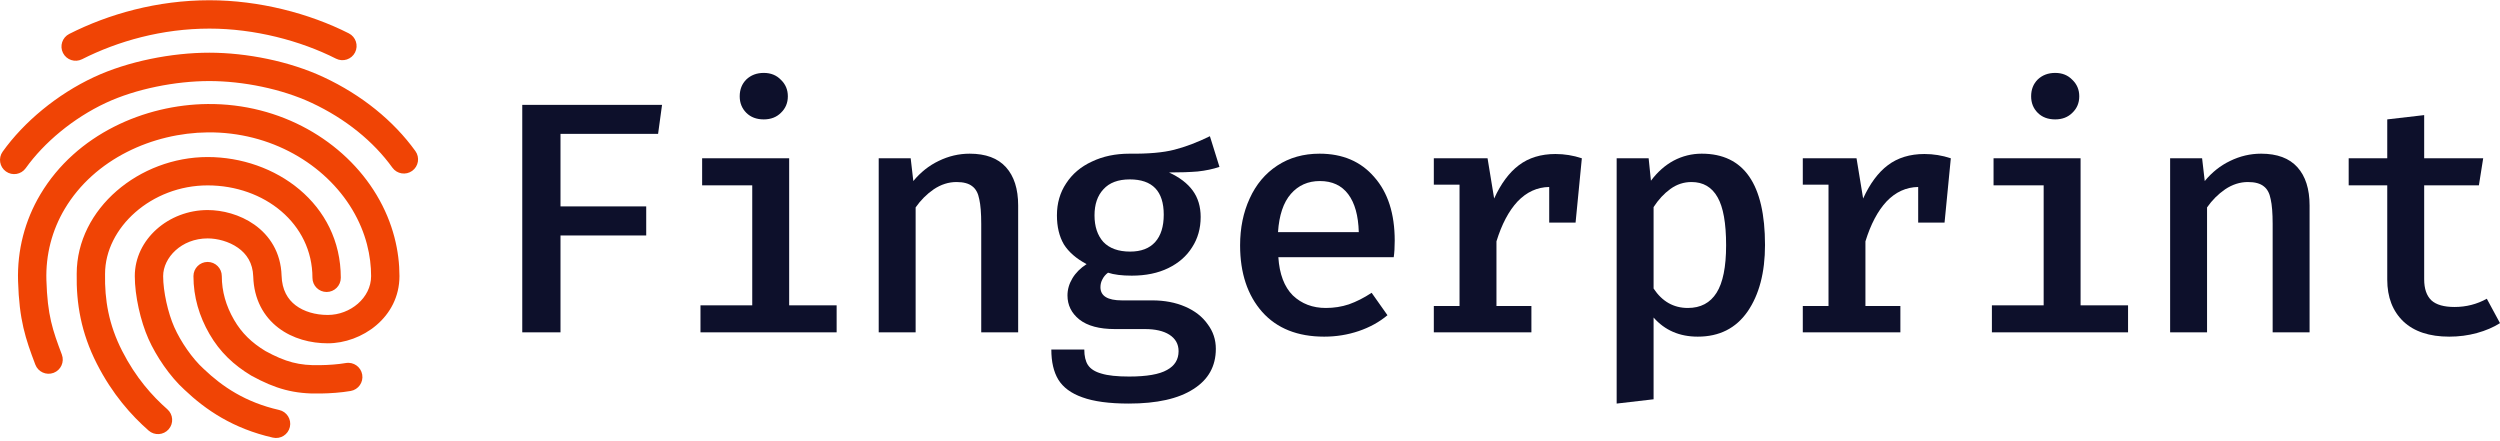
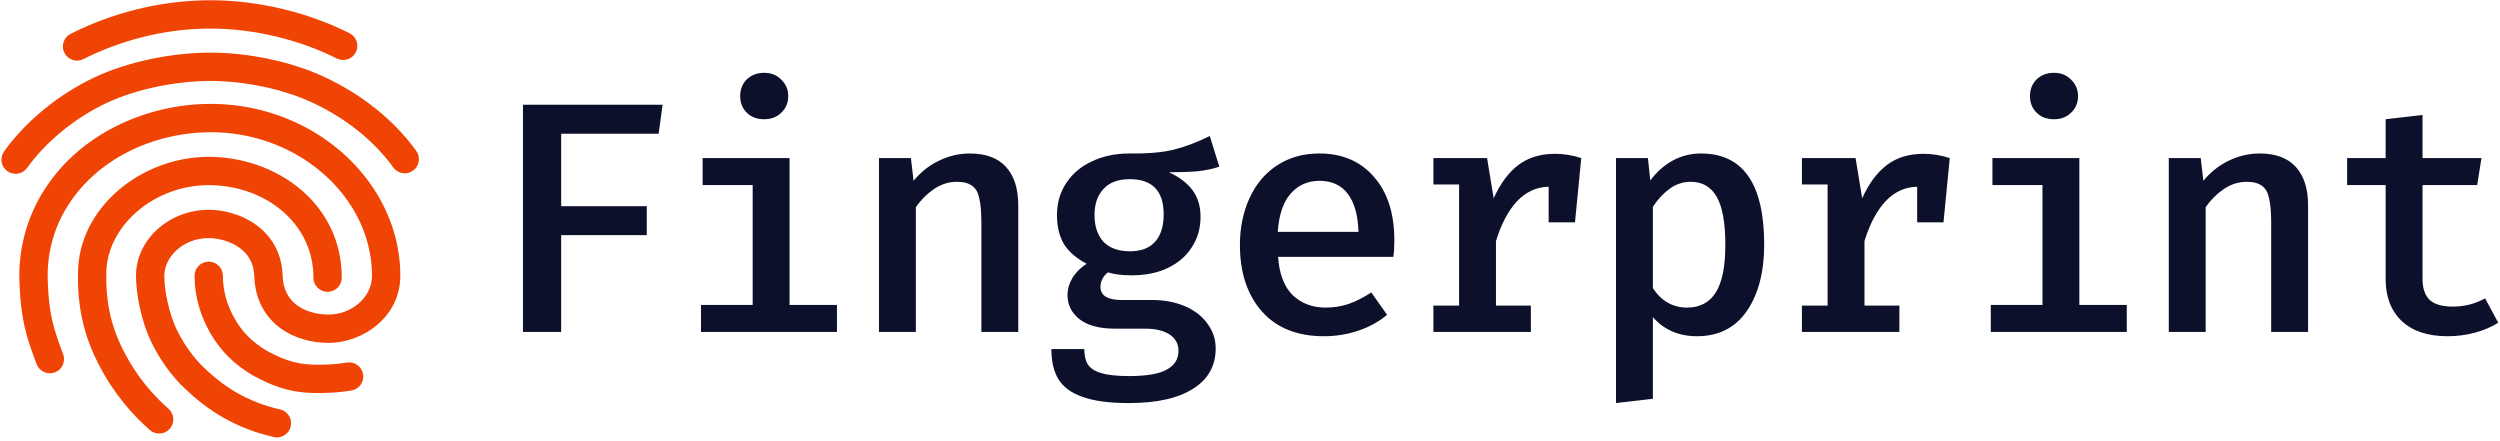
- <svg xmlns="http://www.w3.org/2000/svg" width="800" height="141" viewBox="0 0 800 141" fill="none">
-   <path fill-rule="evenodd" clip-rule="evenodd" d="M22.16 10.855C34.779 4.469 50.317 0.079 67.027 0.079C82.883 0.079 98.964 4.268 111.623 10.674C113.859 11.806 114.754 14.536 113.622 16.771C112.491 19.007 109.761 19.902 107.526 18.77C96.084 12.98 81.401 9.153 67.027 9.153C51.883 9.153 37.74 13.14 26.258 18.951C24.022 20.082 21.293 19.187 20.161 16.952C19.03 14.716 19.925 11.986 22.16 10.855ZM30.051 24.689C41.002 19.576 55.069 16.863 66.975 16.863C78.9 16.863 92.616 19.583 103.553 24.689C115.73 30.373 125.931 38.629 132.928 48.347C134.392 50.381 133.931 53.216 131.897 54.68C129.864 56.144 127.029 55.683 125.564 53.649C119.567 45.319 110.638 38.01 99.714 32.911C90.108 28.426 77.722 25.937 66.975 25.937C56.209 25.937 43.48 28.433 33.889 32.911C23.436 37.79 14.069 45.641 8.229 53.816C6.773 55.855 3.939 56.327 1.9 54.87C-0.139 53.414 -0.611 50.58 0.846 48.541C7.639 39.032 18.254 30.195 30.051 24.689ZM66.397 33.287C89.766 33.062 110.157 45.096 120.506 62.384C125.938 71.458 127.828 80.581 127.828 88.357C127.828 101.599 115.737 109.858 104.882 109.858C99.445 109.858 93.669 108.404 89.092 104.914C84.375 101.317 81.257 95.79 81.036 88.494C80.904 84.125 78.905 81.231 76.163 79.293C73.269 77.249 69.525 76.29 66.441 76.29C58.05 76.29 52.208 82.463 52.208 88.357C52.208 93.271 53.751 100.171 55.786 104.738C57.848 109.367 61.548 114.757 65.153 118.02L65.197 118.059L65.239 118.099C71.141 123.722 78.522 128.731 89.345 131.196C91.788 131.753 93.318 134.184 92.761 136.627C92.205 139.07 89.773 140.6 87.33 140.043C74.599 137.144 65.821 131.176 59.021 124.708C54.349 120.465 49.979 114.002 47.497 108.431C44.98 102.781 43.134 94.628 43.134 88.357C43.134 76.564 53.975 67.216 66.441 67.216C71.117 67.216 76.757 68.603 81.399 71.883C86.191 75.269 89.877 80.677 90.106 88.219C90.246 92.834 92.092 95.79 94.594 97.698C97.235 99.712 100.934 100.785 104.882 100.785C112.087 100.785 118.754 95.328 118.754 88.357C118.754 82.055 117.227 74.574 112.72 67.044C104.072 52.597 86.721 42.166 66.484 42.36C48.924 42.529 30.251 50.822 20.708 66.854C16.64 73.688 14.6 81.498 14.847 89.663C15.188 100.901 16.826 105.617 19.791 113.464C20.676 115.808 19.494 118.426 17.15 119.311C14.806 120.197 12.188 119.015 11.302 116.671C8.13 108.275 6.159 102.523 5.778 89.938C5.478 80.056 7.955 70.54 12.911 62.213C24.424 42.872 46.418 33.479 66.397 33.287ZM24.545 87.592C24.572 66.675 44.702 50.251 66.441 50.251C88.059 50.251 109.058 65.137 109.058 88.898C109.058 91.404 107.027 93.435 104.521 93.435C102.015 93.435 99.984 91.404 99.984 88.898C99.984 71.51 84.527 59.325 66.441 59.325C48.489 59.325 33.619 72.838 33.619 87.635V87.676L33.618 87.718C33.467 95.975 34.782 103.854 39.08 112.285C43.465 120.887 48.737 126.73 53.556 130.973C55.437 132.628 55.62 135.495 53.964 137.376C52.309 139.257 49.442 139.439 47.561 137.784C42.052 132.934 35.995 126.212 30.996 116.406C25.916 106.442 24.377 97.055 24.545 87.592ZM66.441 83.82C68.946 83.82 70.978 85.851 70.978 88.357C70.978 93.256 72.322 97.899 74.881 102.33C77.344 106.594 80.549 109.67 84.946 112.336C91.345 115.826 95.738 117.019 102.42 116.848L102.451 116.848L102.482 116.847C105.121 116.816 108.217 116.598 110.659 116.172C113.128 115.741 115.478 117.394 115.908 119.862C116.339 122.33 114.687 124.68 112.218 125.111C109.162 125.644 105.568 125.884 102.621 125.92C94.094 126.133 88.128 124.42 80.506 120.25L80.422 120.204L80.341 120.155C74.792 116.808 70.379 112.678 67.024 106.869C63.75 101.201 61.904 95.008 61.904 88.357C61.904 85.851 63.935 83.82 66.441 83.82Z" fill="#F04405" />
-   <path d="M179.36 66.056H206.789V75.34H179.36V106.356H167.122V33.564H211.852L210.587 42.847H179.36V66.056Z" fill="#0D102B" />
-   <path d="M244.409 23.331C246.66 23.331 248.489 24.069 249.895 25.546C251.372 26.953 252.111 28.711 252.111 30.821C252.111 32.931 251.372 34.689 249.895 36.096C248.489 37.502 246.66 38.206 244.409 38.206C242.089 38.206 240.225 37.502 238.818 36.096C237.412 34.689 236.708 32.931 236.708 30.821C236.708 28.641 237.412 26.847 238.818 25.441C240.295 24.034 242.159 23.331 244.409 23.331ZM252.533 97.705H267.724V106.356H224.154V97.705H240.717V59.305H224.682V50.654H252.533V97.705Z" fill="#0D102B" />
-   <path d="M281.186 50.654H291.419L292.263 57.933C294.584 55.12 297.292 52.975 300.386 51.498C303.551 49.951 306.857 49.177 310.303 49.177C315.437 49.177 319.305 50.619 321.907 53.502C324.51 56.386 325.811 60.465 325.811 65.74V106.356H313.995V71.648C313.995 68.201 313.784 65.564 313.362 63.736C313.011 61.837 312.272 60.465 311.147 59.621C310.022 58.707 308.334 58.25 306.083 58.25C303.551 58.25 301.125 59.023 298.804 60.571C296.553 62.118 294.619 64.052 293.002 66.373V106.356H281.186V50.654Z" fill="#0D102B" />
-   <path d="M390.227 53.397C388.188 54.1 385.867 54.593 383.265 54.874C380.733 55.085 377.673 55.19 374.086 55.19C377.462 56.738 379.994 58.672 381.682 60.993C383.37 63.313 384.214 66.127 384.214 69.432C384.214 73.089 383.3 76.325 381.471 79.138C379.713 81.951 377.181 84.166 373.875 85.784C370.57 87.402 366.667 88.21 362.165 88.21C359.001 88.21 356.469 87.894 354.57 87.261C353.796 87.824 353.198 88.527 352.776 89.371C352.354 90.144 352.143 90.989 352.143 91.903C352.143 94.716 354.429 96.123 359.001 96.123H368.706C372.645 96.123 376.161 96.791 379.256 98.127C382.35 99.463 384.741 101.327 386.429 103.718C388.188 106.039 389.067 108.677 389.067 111.63C389.067 117.187 386.676 121.477 381.893 124.501C377.111 127.595 370.218 129.143 361.216 129.143C354.957 129.143 349.998 128.475 346.341 127.138C342.754 125.872 340.187 123.973 338.64 121.442C337.163 118.98 336.425 115.78 336.425 111.841H346.974C346.974 113.951 347.361 115.604 348.135 116.8C348.979 118.066 350.42 118.98 352.46 119.543C354.499 120.176 357.453 120.492 361.321 120.492C366.948 120.492 370.992 119.789 373.453 118.382C375.915 117.046 377.146 115.041 377.146 112.369C377.146 110.118 376.161 108.36 374.192 107.094C372.293 105.899 369.691 105.301 366.385 105.301H356.785C351.792 105.301 347.994 104.281 345.392 102.241C342.86 100.202 341.594 97.635 341.594 94.54C341.594 92.641 342.121 90.813 343.176 89.054C344.231 87.296 345.743 85.784 347.713 84.518C344.407 82.76 341.981 80.65 340.433 78.188C338.956 75.656 338.218 72.562 338.218 68.905C338.218 65.037 339.203 61.626 341.172 58.672C343.141 55.648 345.884 53.327 349.4 51.709C352.917 50.021 356.926 49.177 361.427 49.177C367.475 49.247 372.258 48.825 375.774 47.911C379.361 46.997 383.159 45.555 387.168 43.586L390.227 53.397ZM361.532 57.406C357.805 57.406 354.992 58.461 353.093 60.571C351.194 62.61 350.244 65.388 350.244 68.905C350.244 72.492 351.194 75.34 353.093 77.45C355.062 79.49 357.91 80.509 361.638 80.509C365.154 80.509 367.827 79.49 369.656 77.45C371.484 75.41 372.399 72.492 372.399 68.694C372.399 61.168 368.776 57.406 361.532 57.406Z" fill="#0D102B" />
-   <path d="M409.07 82.303C409.421 87.718 410.969 91.797 413.712 94.54C416.525 97.213 420.041 98.549 424.261 98.549C426.863 98.549 429.325 98.162 431.646 97.388C434.037 96.545 436.463 95.314 438.925 93.696L443.989 100.87C441.387 103.05 438.327 104.738 434.811 105.934C431.294 107.129 427.602 107.727 423.734 107.727C415.224 107.727 408.613 105.09 403.9 99.815C399.188 94.47 396.832 87.367 396.832 78.505C396.832 72.949 397.852 67.955 399.892 63.525C401.931 59.023 404.885 55.507 408.753 52.975C412.621 50.443 417.123 49.177 422.257 49.177C429.641 49.177 435.479 51.674 439.769 56.667C444.129 61.59 446.31 68.377 446.31 77.028C446.31 79.138 446.204 80.896 445.993 82.303H409.07ZM422.362 57.933C418.564 57.933 415.47 59.305 413.079 62.047C410.687 64.79 409.316 68.87 408.964 74.285H434.811C434.67 69.01 433.545 64.966 431.435 62.153C429.325 59.34 426.301 57.933 422.362 57.933Z" fill="#0D102B" />
-   <path d="M497.75 49.283C500.634 49.283 503.447 49.74 506.19 50.654L504.185 71.226H495.746V59.832C491.878 59.903 488.502 61.45 485.618 64.474C482.805 67.498 480.554 71.753 478.867 77.239V97.916H490.049V106.356H458.822V97.916H467.051V59.094H458.822V50.654H476.018L478.128 63.525C480.308 58.742 482.946 55.19 486.04 52.869C489.205 50.478 493.108 49.283 497.75 49.283Z" fill="#0D102B" />
-   <path d="M544.549 49.177C558.052 49.177 564.804 58.918 564.804 78.399C564.804 87.191 562.94 94.294 559.213 99.709C555.485 105.055 550.175 107.727 543.283 107.727C537.446 107.727 532.734 105.688 529.147 101.608V127.771L517.331 129.143V50.654H527.564L528.303 57.828C530.413 55.014 532.839 52.869 535.582 51.392C538.395 49.916 541.384 49.177 544.549 49.177ZM541.279 58.25C538.817 58.25 536.567 58.988 534.527 60.465C532.487 61.942 530.694 63.876 529.147 66.267V92.325C531.89 96.474 535.547 98.549 540.118 98.549C544.197 98.549 547.257 96.931 549.296 93.696C551.336 90.461 552.356 85.397 552.356 78.505C552.356 71.401 551.441 66.267 549.613 63.102C547.784 59.867 545.006 58.25 541.279 58.25Z" fill="#0D102B" />
-   <path d="M615.823 49.283C618.706 49.283 621.52 49.74 624.262 50.654L622.258 71.226H613.818V59.832C609.95 59.903 606.574 61.45 603.691 64.474C600.878 67.498 598.627 71.753 596.939 77.239V97.916H608.122V106.356H576.895V97.916H585.124V59.094H576.895V50.654H594.091L596.201 63.525C598.381 58.742 601.018 55.19 604.113 52.869C607.278 50.478 611.181 49.283 615.823 49.283Z" fill="#0D102B" />
-   <path d="M657.663 23.331C659.914 23.331 661.742 24.069 663.149 25.546C664.626 26.953 665.364 28.711 665.364 30.821C665.364 32.931 664.626 34.689 663.149 36.096C661.742 37.502 659.914 38.206 657.663 38.206C655.342 38.206 653.479 37.502 652.072 36.096C650.665 34.689 649.962 32.931 649.962 30.821C649.962 28.641 650.665 26.847 652.072 25.441C653.549 24.034 655.413 23.331 657.663 23.331ZM665.786 97.705H680.978V106.356H637.408V97.705H653.971V59.305H637.936V50.654H665.786V97.705Z" fill="#0D102B" />
-   <path d="M694.44 50.654H704.673L705.517 57.933C707.838 55.12 710.546 52.975 713.64 51.498C716.805 49.951 720.111 49.177 723.557 49.177C728.691 49.177 732.559 50.619 735.161 53.502C737.764 56.386 739.065 60.465 739.065 65.74V106.356H727.249V71.648C727.249 68.201 727.038 65.564 726.616 63.736C726.264 61.837 725.526 60.465 724.401 59.621C723.275 58.707 721.588 58.25 719.337 58.25C716.805 58.25 714.379 59.023 712.058 60.571C709.807 62.118 707.873 64.052 706.256 66.373V106.356H694.44V50.654Z" fill="#0D102B" />
-   <path d="M800 103.402C797.89 104.738 795.428 105.793 792.615 106.567C789.802 107.34 786.848 107.727 783.754 107.727C777.424 107.727 772.536 106.109 769.09 102.874C765.643 99.569 763.92 95.103 763.92 89.476V59.305H751.577V50.654H763.92V38.206L775.736 36.834V50.654H794.62L793.248 59.305H775.736V89.371C775.736 92.395 776.509 94.646 778.057 96.123C779.604 97.529 782.066 98.233 785.441 98.233C789.169 98.233 792.615 97.353 795.78 95.595L800 103.402Z" fill="#0D102B" />
+ <svg xmlns="http://www.w3.org/2000/svg" fill="none" height="141" width="801">
+   <path clip-rule="evenodd" d="M22.6 10.855C35.219 4.469 50.757.079 67.467.079c15.855 0 31.937 4.189 44.596 10.595a4.538 4.538 0 0 1-4.098 8.097C96.523 12.98 81.84 9.153 67.466 9.153c-15.143 0-29.287 3.987-40.769 9.798a4.537 4.537 0 0 1-4.097-8.096zm7.89 13.834c10.952-5.113 25.019-7.826 36.924-7.826 11.925 0 25.642 2.72 36.578 7.826 12.177 5.684 22.379 13.94 29.376 23.658a4.537 4.537 0 0 1-7.364 5.302c-5.997-8.33-14.926-15.64-25.85-20.738-9.607-4.485-21.993-6.974-32.74-6.974-10.765 0-23.494 2.496-33.086 6.974-10.453 4.879-19.82 12.73-25.66 20.905a4.537 4.537 0 0 1-7.383-5.275c6.793-9.51 17.408-18.346 29.205-23.853zm36.346 8.598c23.37-.225 43.761 11.809 54.109 29.097 5.432 9.074 7.322 18.197 7.322 25.973 0 13.242-12.09 21.501-22.946 21.501-5.436 0-11.212-1.454-15.79-4.944-4.717-3.597-7.834-9.123-8.055-16.42-.133-4.37-2.131-7.263-4.874-9.2-2.894-2.045-6.638-3.004-9.722-3.004-8.39 0-14.232 6.173-14.232 12.067 0 4.914 1.542 11.814 3.577 16.381 2.063 4.629 5.762 10.019 9.368 13.282l.043.039.042.04c5.903 5.623 13.283 10.632 24.107 13.097a4.537 4.537 0 0 1-2.015 8.847c-12.732-2.899-21.51-8.867-28.31-15.335-4.671-4.243-9.041-10.706-11.523-16.277-2.517-5.65-4.363-13.803-4.363-20.074 0-11.793 10.84-21.141 23.306-21.141 4.676 0 10.317 1.387 14.958 4.667 4.792 3.386 8.479 8.794 8.707 16.336.14 4.615 1.986 7.571 4.488 9.48 2.641 2.013 6.341 3.086 10.288 3.086 7.205 0 13.872-5.457 13.872-12.428 0-6.301-1.526-13.783-6.033-21.312-8.649-14.448-26-24.88-46.236-24.685-17.56.169-36.233 8.462-45.776 24.494-4.068 6.834-6.109 14.644-5.861 22.81.34 11.237 1.979 15.953 4.943 23.8a4.536 4.536 0 0 1-2.64 5.847 4.536 4.536 0 0 1-5.848-2.64c-3.172-8.396-5.144-14.148-5.525-26.733-.3-9.882 2.178-19.398 7.134-27.725 11.512-19.34 33.506-28.734 53.485-28.926zM24.985 87.592c.027-20.917 20.157-37.34 41.895-37.34 21.618 0 42.617 14.885 42.617 38.646a4.537 4.537 0 1 1-9.073 0c0-17.387-15.457-29.573-33.544-29.573-17.952 0-32.822 13.513-32.822 28.31v.083c-.151 8.257 1.163 16.136 5.461 24.567 4.386 8.602 9.657 14.445 14.477 18.688A4.537 4.537 0 1 1 48 137.784c-5.509-4.85-11.565-11.572-16.565-21.378-5.08-9.964-6.619-19.35-6.45-28.814zM66.88 83.82a4.537 4.537 0 0 1 4.537 4.537c0 4.9 1.344 9.542 3.904 13.973 2.463 4.264 5.668 7.34 10.064 10.006 6.4 3.49 10.792 4.683 17.474 4.512h.032l.031-.001c2.639-.031 5.734-.249 8.177-.675a4.537 4.537 0 0 1 1.559 8.939c-3.056.533-6.651.773-9.598.809-8.526.213-14.492-1.5-22.115-5.67l-.083-.046-.082-.049c-5.549-3.347-9.961-7.477-13.317-13.286-3.273-5.668-5.12-11.861-5.12-18.512a4.537 4.537 0 0 1 4.537-4.537z" fill="#f04405" fill-rule="evenodd" />
+   <g fill="#0d102b">
+     <path d="M179.799 66.056h27.429v9.284h-27.429v31.016h-12.237V33.564h44.73l-1.266 9.283h-31.227zM244.849 23.33c2.251 0 4.079.74 5.486 2.216 1.477 1.407 2.215 3.165 2.215 5.275s-.738 3.868-2.215 5.275c-1.407 1.406-3.235 2.11-5.486 2.11-2.321 0-4.185-.704-5.591-2.11-1.407-1.407-2.11-3.165-2.11-5.275 0-2.18.703-3.974 2.11-5.38 1.477-1.407 3.34-2.11 5.591-2.11zm8.123 74.375h15.192v8.651h-43.57v-8.651h16.563v-38.4h-16.036v-8.651h27.851zM281.626 50.654h10.233l.844 7.28c2.321-2.814 5.028-4.96 8.123-6.436 3.165-1.547 6.47-2.32 9.916-2.32 5.135 0 9.003 1.44 11.605 4.324s3.903 6.963 3.903 12.238v40.616h-11.815V71.648c0-3.447-.211-6.084-.633-7.912-.352-1.9-1.09-3.27-2.216-4.115-1.125-.914-2.813-1.371-5.063-1.371-2.532 0-4.959.773-7.28 2.32-2.25 1.548-4.184 3.482-5.802 5.803v39.983h-11.815zM390.667 53.397c-2.04.703-4.361 1.196-6.963 1.477-2.532.21-5.591.316-9.178.316 3.376 1.548 5.908 3.482 7.596 5.803s2.532 5.134 2.532 8.44c0 3.656-.915 6.892-2.743 9.705-1.759 2.813-4.29 5.028-7.596 6.646-3.305 1.618-7.209 2.426-11.71 2.426-3.165 0-5.697-.316-7.596-.949a5.767 5.767 0 0 0-1.793 2.11 5.202 5.202 0 0 0-.633 2.532c0 2.813 2.286 4.22 6.857 4.22h9.706c3.938 0 7.455.668 10.549 2.004 3.095 1.336 5.486 3.2 7.174 5.591 1.758 2.321 2.637 4.959 2.637 7.912 0 5.557-2.391 9.847-7.173 12.871-4.783 3.094-11.675 4.642-20.677 4.642-6.26 0-11.218-.668-14.875-2.005-3.587-1.266-6.154-3.165-7.701-5.696-1.477-2.462-2.216-5.662-2.216-9.601h10.55c0 2.11.387 3.763 1.16 4.959.844 1.266 2.286 2.18 4.325 2.743 2.04.633 4.994.949 8.862.949 5.627 0 9.671-.703 12.132-2.11 2.462-1.336 3.692-3.341 3.692-6.013 0-2.251-.984-4.009-2.953-5.275-1.899-1.195-4.502-1.793-7.807-1.793h-9.6c-4.994 0-8.792-1.02-11.394-3.06-2.532-2.039-3.798-4.606-3.798-7.7 0-1.9.528-3.728 1.583-5.487 1.055-1.758 2.567-3.27 4.536-4.536-3.305-1.758-5.732-3.868-7.279-6.33-1.477-2.531-2.215-5.626-2.215-9.283 0-3.868.984-7.28 2.953-10.233 1.97-3.024 4.713-5.345 8.229-6.963 3.517-1.688 7.525-2.532 12.027-2.532 6.048.07 10.83-.352 14.347-1.266 3.587-.914 7.385-2.356 11.393-4.325zm-28.695 4.009c-3.727 0-6.541 1.055-8.44 3.165-1.898 2.04-2.848 4.817-2.848 8.334 0 3.587.95 6.435 2.848 8.545 1.97 2.04 4.818 3.06 8.546 3.06 3.516 0 6.189-1.02 8.017-3.06 1.829-2.04 2.743-4.958 2.743-8.756 0-7.526-3.622-11.288-10.866-11.288zM409.509 82.303c.352 5.415 1.899 9.494 4.642 12.237 2.813 2.673 6.33 4.009 10.55 4.009 2.602 0 5.063-.387 7.384-1.16 2.392-.844 4.818-2.075 7.28-3.693l5.063 7.174c-2.602 2.18-5.661 3.868-9.178 5.064-3.516 1.195-7.209 1.793-11.077 1.793-8.51 0-15.121-2.637-19.833-7.912-4.712-5.345-7.068-12.448-7.068-21.31 0-5.556 1.02-10.55 3.059-14.98 2.04-4.502 4.994-8.018 8.862-10.55s8.369-3.798 13.503-3.798c7.385 0 13.222 2.497 17.513 7.49 4.36 4.923 6.54 11.71 6.54 20.36 0 2.11-.105 3.87-.316 5.276zm13.293-24.37c-3.798 0-6.893 1.372-9.284 4.114-2.391 2.743-3.763 6.823-4.114 12.238h25.846c-.14-5.275-1.266-9.319-3.376-12.132s-5.134-4.22-9.072-4.22zM498.19 49.283c2.883 0 5.697.457 8.44 1.371l-2.005 20.572h-8.44V59.832c-3.868.07-7.244 1.618-10.127 4.642-2.813 3.024-5.064 7.28-6.752 12.765v20.677h11.183v8.44h-31.227v-8.44h8.229V59.094h-8.229v-8.44h17.196l2.11 12.87c2.18-4.782 4.817-8.334 7.912-10.655 3.165-2.39 7.068-3.586 11.71-3.586zM544.989 49.177c13.503 0 20.255 9.74 20.255 29.222 0 8.792-1.864 15.895-5.591 21.31-3.728 5.346-9.038 8.018-15.93 8.018-5.838 0-10.55-2.039-14.137-6.119v26.163l-11.815 1.372V50.654h10.233l.738 7.174c2.11-2.813 4.537-4.959 7.28-6.435a19.016 19.016 0 0 1 8.967-2.216zm-3.271 9.073c-2.461 0-4.712.738-6.751 2.215-2.04 1.477-3.833 3.411-5.381 5.802v26.058c2.743 4.15 6.4 6.224 10.972 6.224 4.079 0 7.138-1.618 9.178-4.853s3.059-8.299 3.059-15.191c0-7.103-.914-12.238-2.743-15.402-1.828-3.236-4.606-4.853-8.334-4.853zM616.262 49.283c2.884 0 5.697.457 8.44 1.371l-2.004 20.572h-8.44V59.832c-3.868.07-7.244 1.618-10.128 4.642-2.813 3.024-5.063 7.28-6.751 12.765v20.677h11.182v8.44h-31.226v-8.44h8.228V59.094h-8.228v-8.44h17.195l2.11 12.87c2.18-4.782 4.818-8.334 7.912-10.655 3.165-2.39 7.069-3.586 11.71-3.586zM658.103 23.33c2.25 0 4.079.74 5.486 2.216 1.477 1.407 2.215 3.165 2.215 5.275s-.738 3.868-2.215 5.275c-1.407 1.406-3.236 2.11-5.486 2.11-2.321 0-4.185-.704-5.591-2.11-1.407-1.407-2.11-3.165-2.11-5.275 0-2.18.703-3.974 2.11-5.38 1.477-1.407 3.34-2.11 5.591-2.11zm8.123 74.375h15.191v8.651h-43.569v-8.651h16.563v-38.4h-16.036v-8.651h27.851zM694.88 50.654h10.233l.844 7.28c2.321-2.814 5.028-4.96 8.123-6.436 3.165-1.547 6.47-2.32 9.916-2.32 5.135 0 9.003 1.44 11.605 4.324s3.903 6.963 3.903 12.238v40.616h-11.815V71.648c0-3.447-.211-6.084-.633-7.912-.352-1.9-1.09-3.27-2.216-4.115-1.125-.914-2.813-1.371-5.063-1.371-2.532 0-4.959.773-7.28 2.32-2.25 1.548-4.184 3.482-5.802 5.803v39.983H694.88zM800.439 103.402c-2.109 1.336-4.571 2.391-7.384 3.165-2.813.773-5.767 1.16-8.862 1.16-6.33 0-11.218-1.618-14.664-4.853-3.446-3.305-5.169-7.771-5.169-13.398V59.305h-12.343v-8.651h12.343V38.206l11.815-1.372v13.82h18.884l-1.371 8.65h-17.513v30.067c0 3.024.774 5.275 2.321 6.752 1.548 1.406 4.009 2.11 7.385 2.11 3.728 0 7.174-.88 10.339-2.638z" />
+   </g>
</svg>
